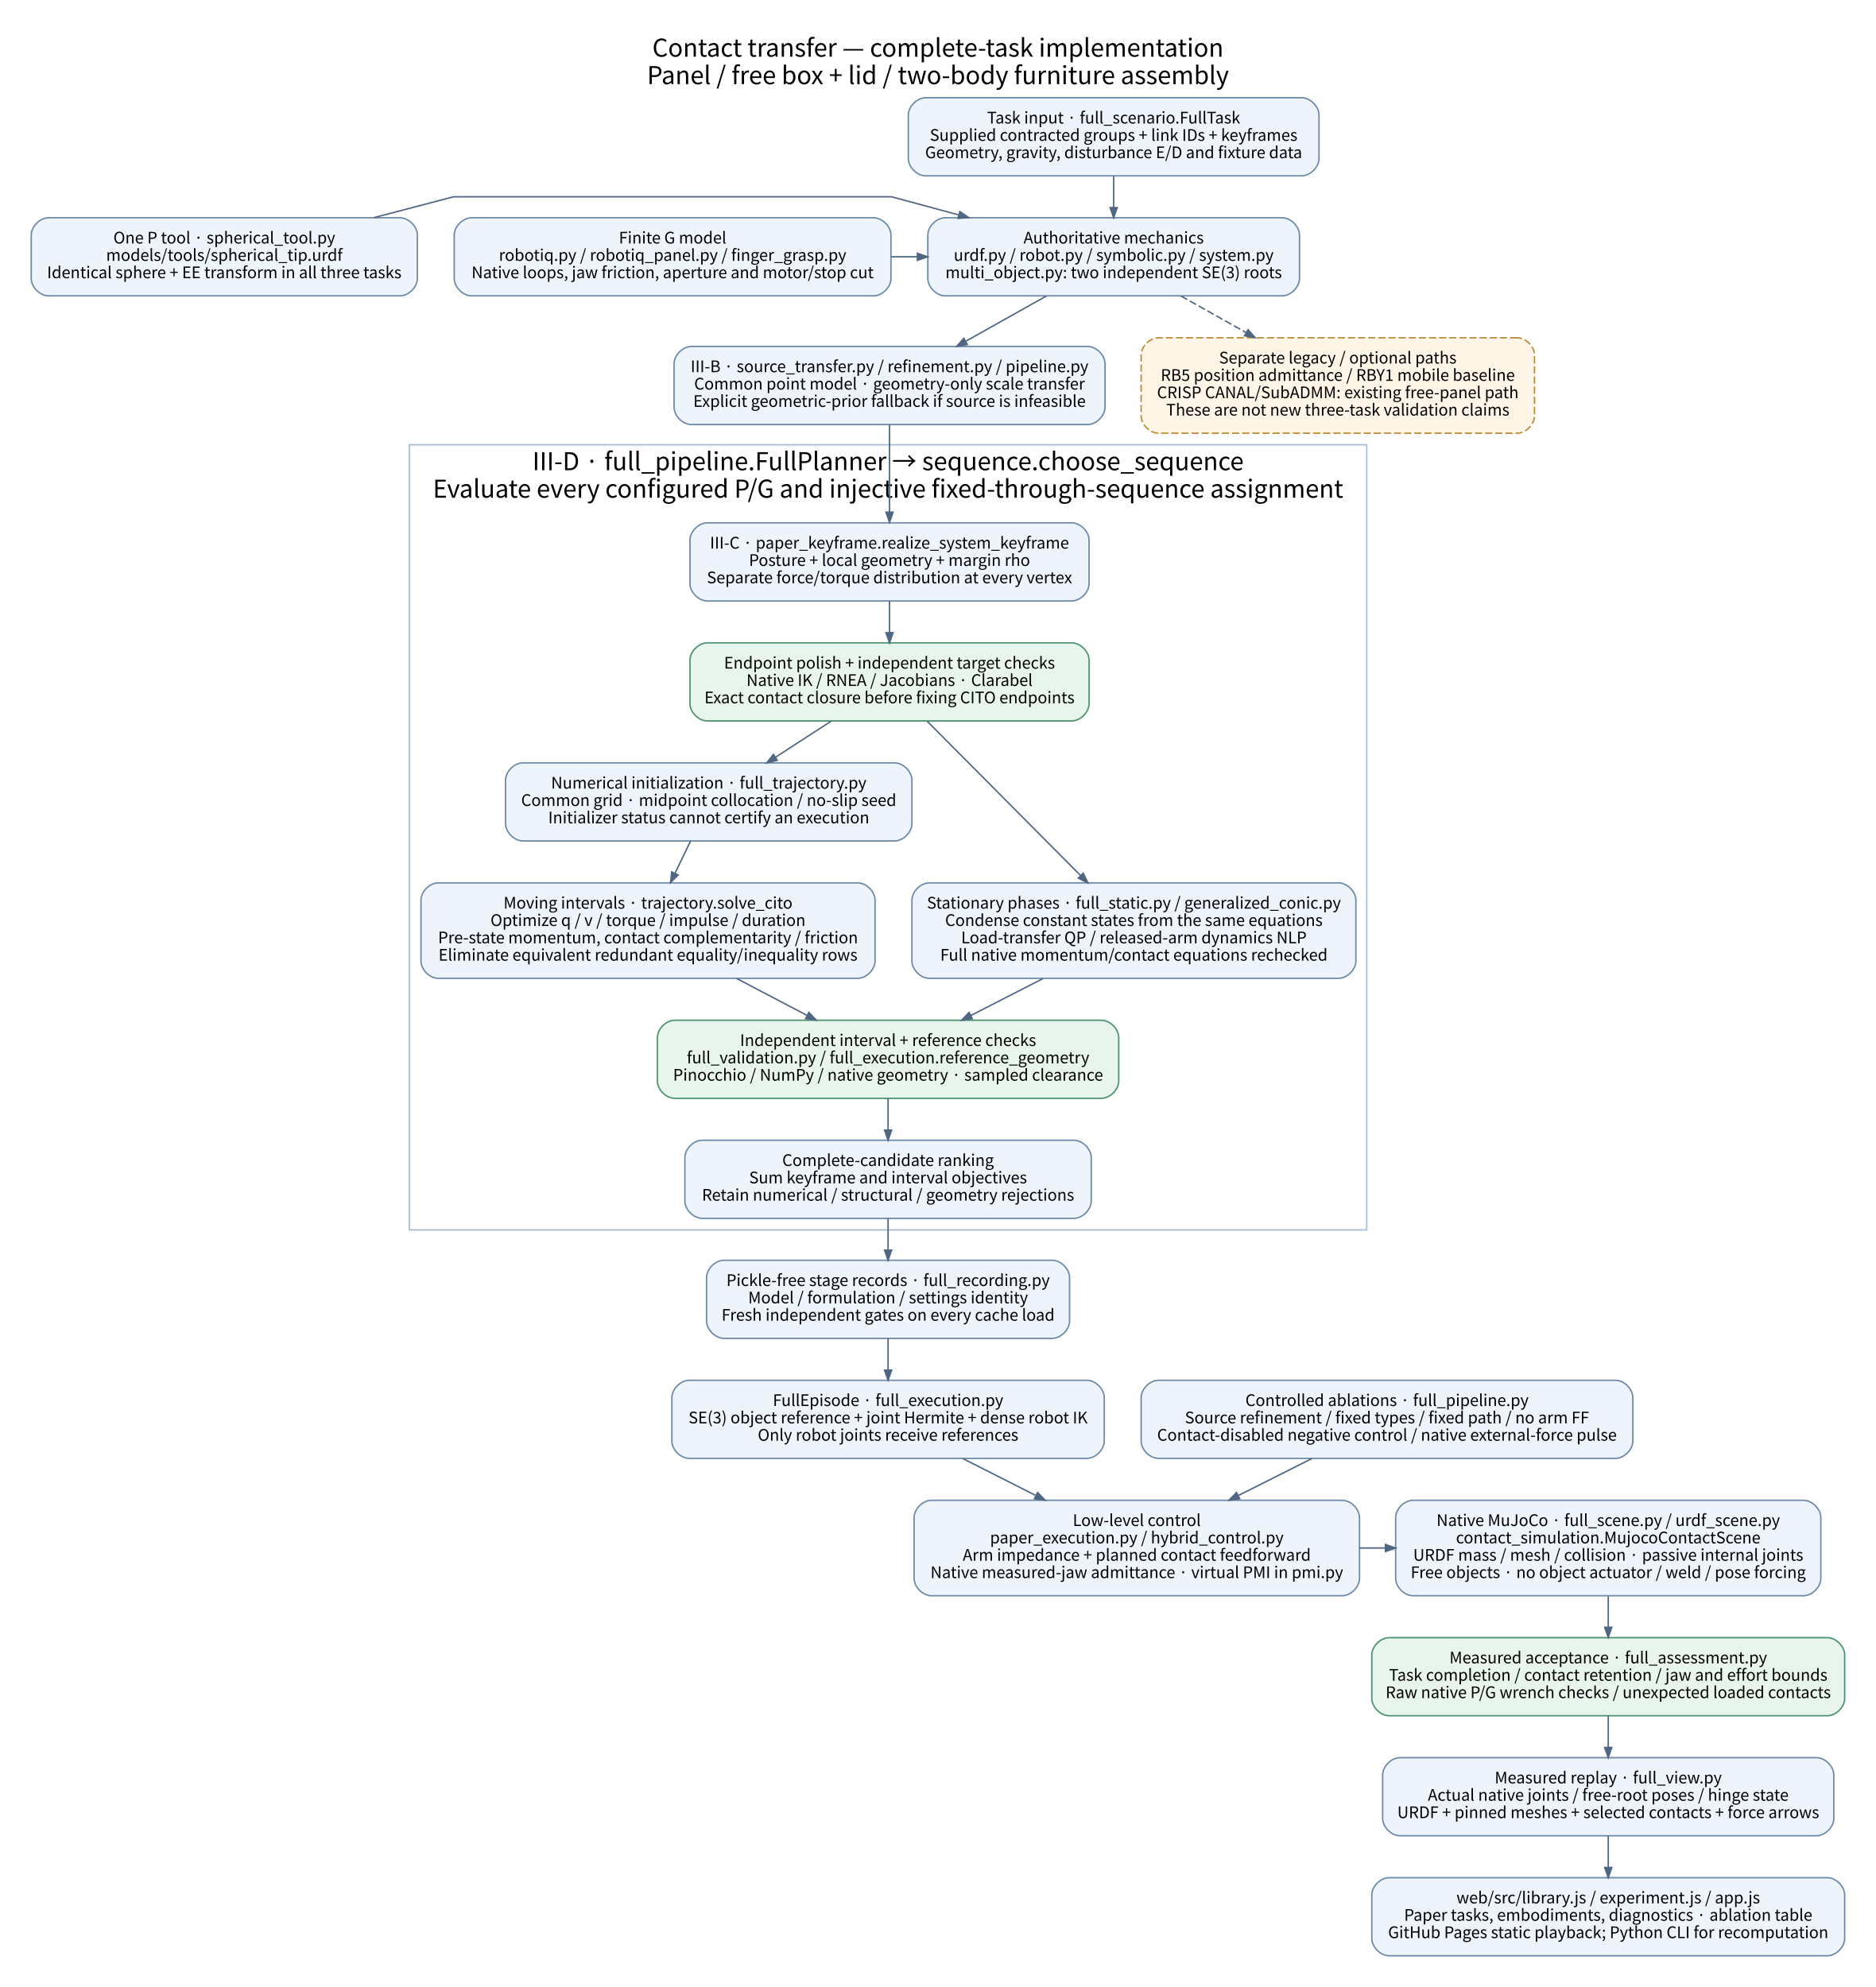
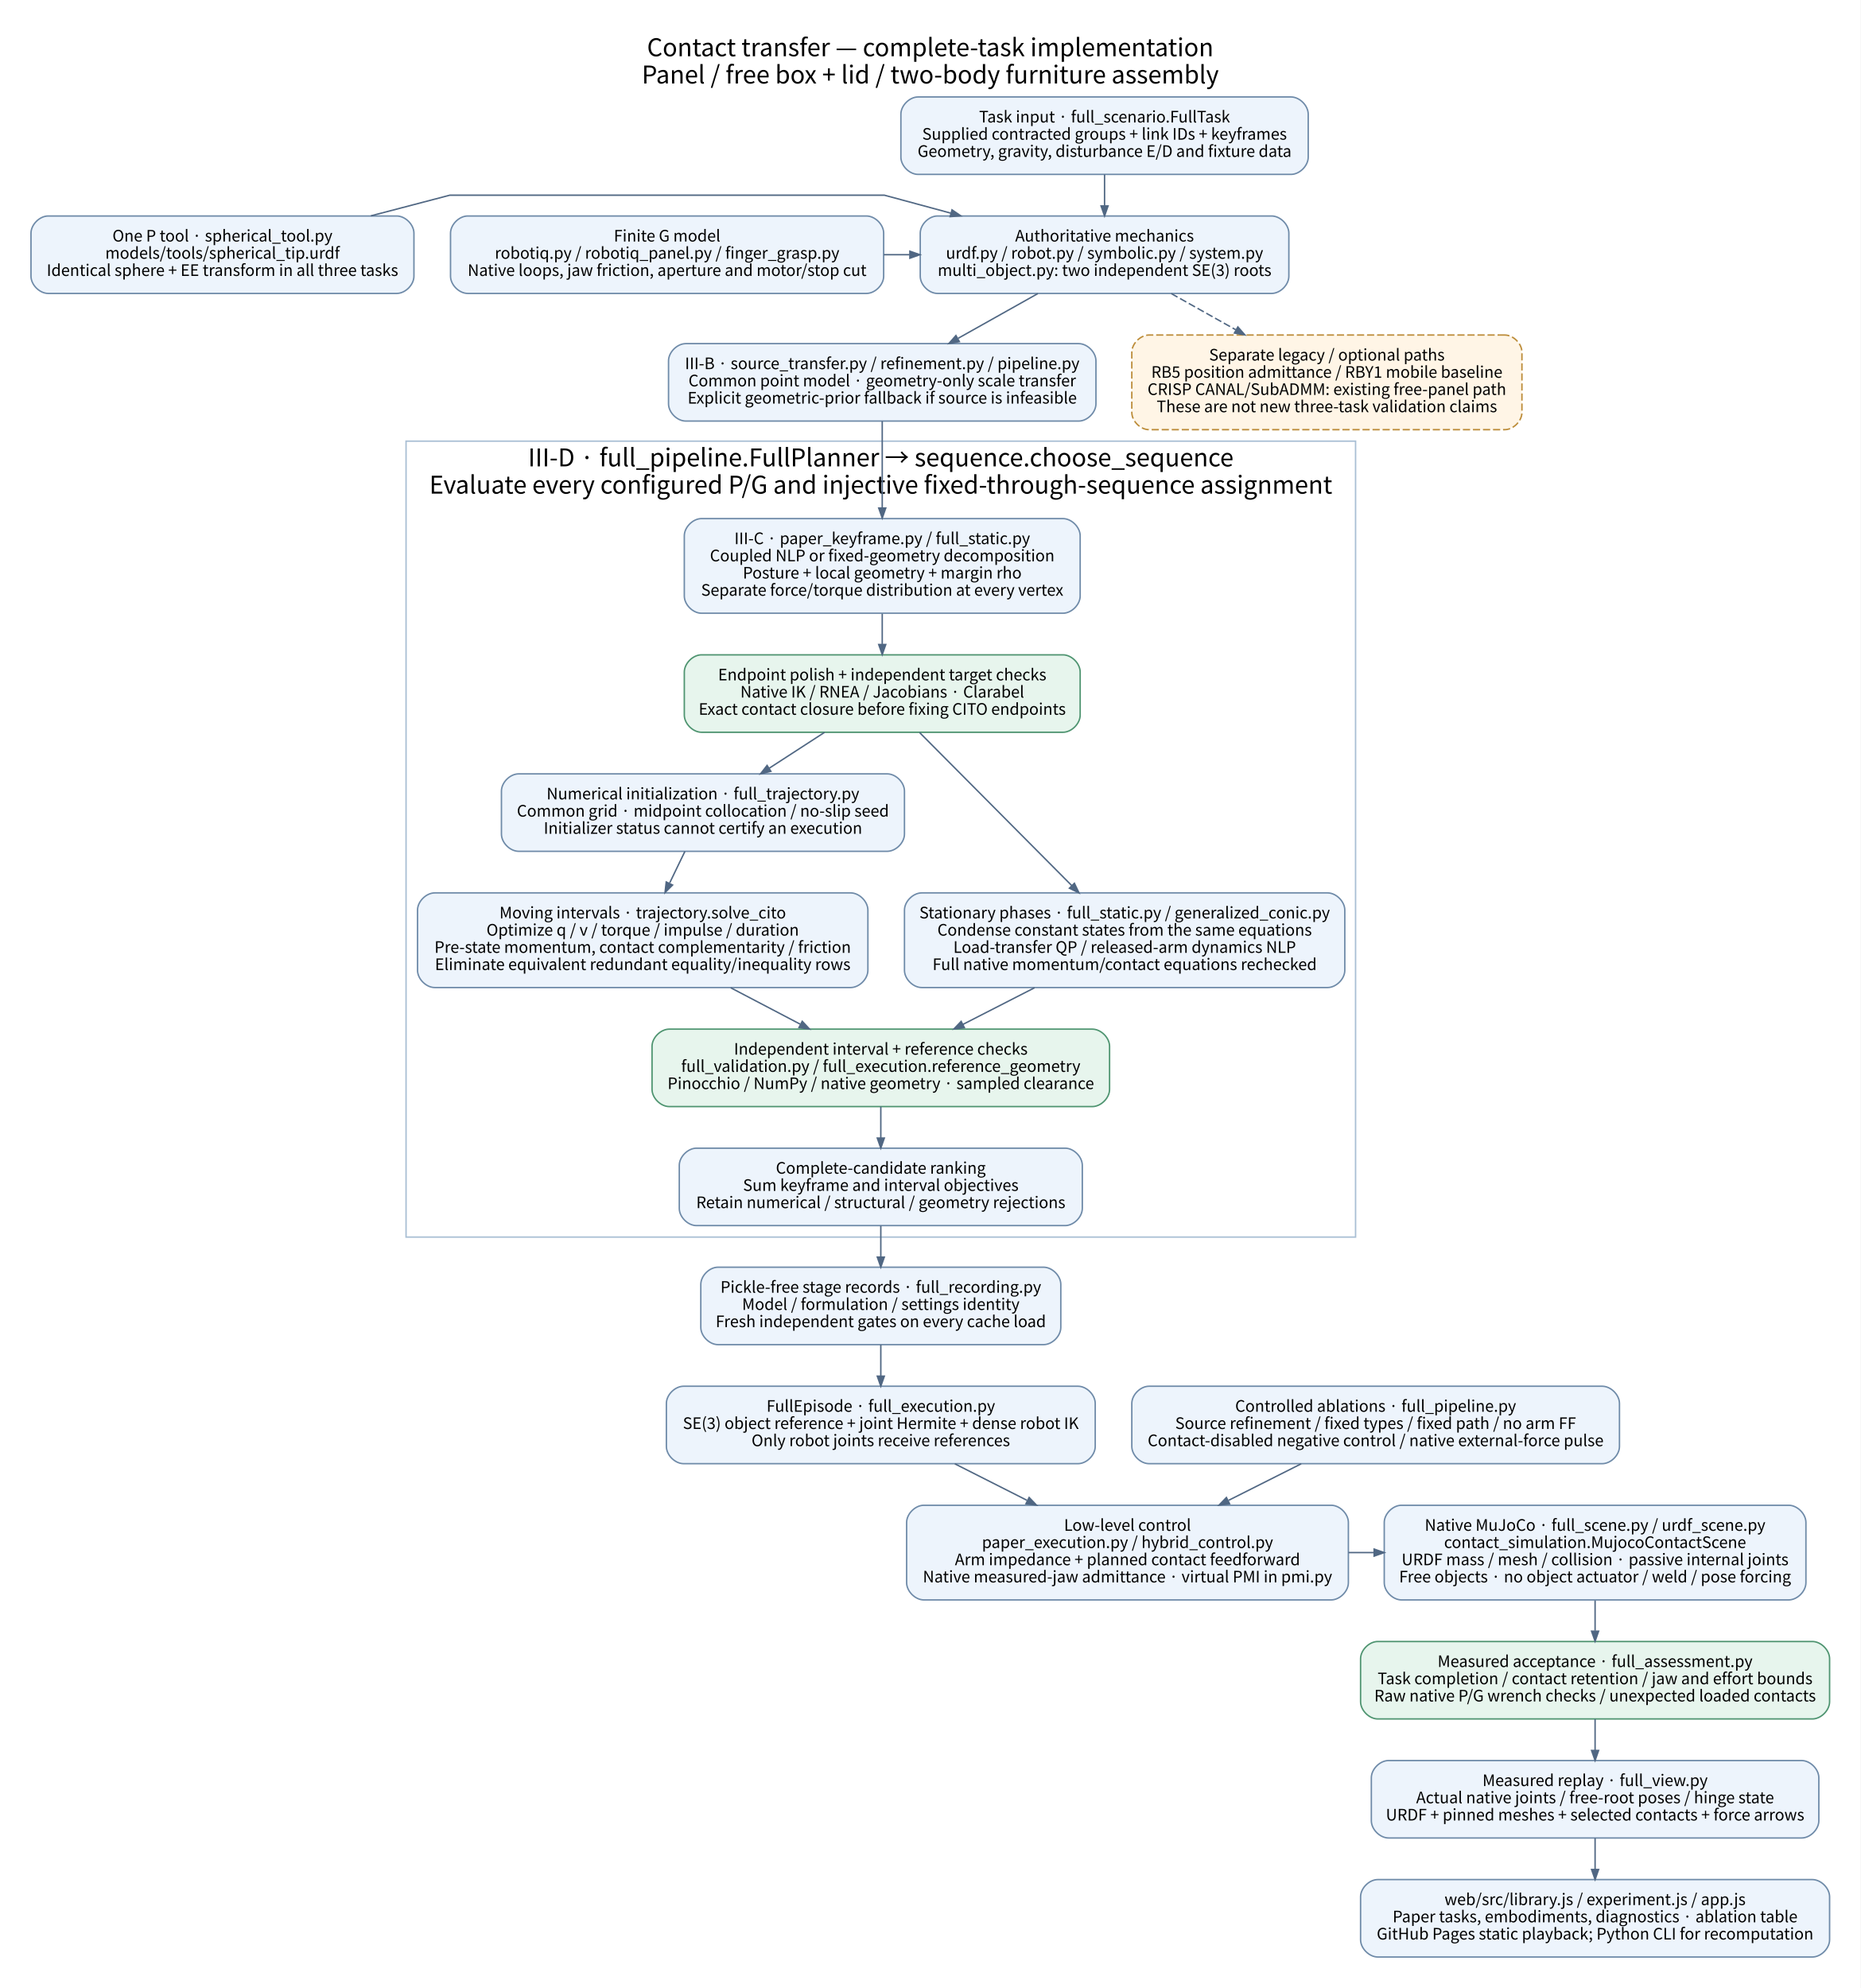
- <svg xmlns="http://www.w3.org/2000/svg" width="1297pt" height="1374pt" viewBox="0.00 0.00 1297.20 1374.20">
-   <g id="graph0" class="graph" transform="scale(1 1) rotate(0) translate(21.6 1352.6)">
-     <polygon fill="white" stroke="transparent" points="-21.6,21.6 -21.6,-1352.6 1275.6,-1352.6 1275.6,21.6 -21.6,21.6" />
-     <text text-anchor="middle" x="627" y="-1313.4" font-family="Noto Sans CJK KR" font-size="17.00">Contact transfer — complete-task implementation</text>
-     <text text-anchor="middle" x="627" y="-1294.4" font-family="Noto Sans CJK KR" font-size="17.00">Panel / free box + lid / two-body furniture assembly</text>
+ <svg xmlns="http://www.w3.org/2000/svg" width="1297pt" height="1386pt" viewBox="0.00 0.00 1297.20 1386.20">
+   <g id="graph0" class="graph" transform="scale(1 1) rotate(0) translate(21.6 1364.6)">
+     <polygon fill="white" stroke="transparent" points="-21.6,21.6 -21.6,-1364.6 1275.6,-1364.6 1275.6,21.6 -21.6,21.6" />
+     <text text-anchor="middle" x="627" y="-1325.4" font-family="Noto Sans CJK KR" font-size="17.00">Contact transfer — complete-task implementation</text>
+     <text text-anchor="middle" x="627" y="-1306.4" font-family="Noto Sans CJK KR" font-size="17.00">Panel / free box + lid / two-body furniture assembly</text>
    <g id="clust1" class="cluster">
-       <polygon fill="white" stroke="#a9bfd4" points="261.5,-502 261.5,-1045 923.5,-1045 923.5,-502 261.5,-502" />
-       <text text-anchor="middle" x="592.5" y="-1027.4" font-family="Noto Sans CJK KR" font-size="17.00">III-D · full_pipeline.FullPlanner → sequence.choose_sequence</text>
-       <text text-anchor="middle" x="592.5" y="-1008.4" font-family="Noto Sans CJK KR" font-size="17.00">Evaluate every configured P/G and injective fixed-through-sequence assignment</text>
+       <polygon fill="white" stroke="#a9bfd4" points="261.5,-502 261.5,-1057 923.5,-1057 923.5,-502 261.5,-502" />
+       <text text-anchor="middle" x="592.5" y="-1039.4" font-family="Noto Sans CJK KR" font-size="17.00">III-D · full_pipeline.FullPlanner → sequence.choose_sequence</text>
+       <text text-anchor="middle" x="592.5" y="-1020.4" font-family="Noto Sans CJK KR" font-size="17.00">Evaluate every configured P/G and injective fixed-through-sequence assignment</text>
    </g>
    <g id="node1" class="node">
-       <path fill="#edf4fc" stroke="#6e8aa8" d="M878.5,-1285C878.5,-1285 618.5,-1285 618.5,-1285 612.5,-1285 606.5,-1279 606.5,-1273 606.5,-1273 606.5,-1243 606.5,-1243 606.5,-1237 612.5,-1231 618.5,-1231 618.5,-1231 878.5,-1231 878.5,-1231 884.5,-1231 890.5,-1237 890.5,-1243 890.5,-1243 890.5,-1273 890.5,-1273 890.5,-1279 884.5,-1285 878.5,-1285" />
-       <text text-anchor="middle" x="748.5" y="-1267.2" font-family="Noto Sans CJK KR" font-size="11.00">Task input · full_scenario.FullTask</text>
-       <text text-anchor="middle" x="748.5" y="-1255.2" font-family="Noto Sans CJK KR" font-size="11.00">Supplied contracted groups + link IDs + keyframes</text>
-       <text text-anchor="middle" x="748.5" y="-1243.2" font-family="Noto Sans CJK KR" font-size="11.00">Geometry, gravity, disturbance E/D and fixture data</text>
+       <path fill="#edf4fc" stroke="#6e8aa8" d="M878.5,-1297C878.5,-1297 618.5,-1297 618.5,-1297 612.5,-1297 606.5,-1291 606.5,-1285 606.5,-1285 606.5,-1255 606.5,-1255 606.5,-1249 612.5,-1243 618.5,-1243 618.5,-1243 878.5,-1243 878.5,-1243 884.5,-1243 890.5,-1249 890.5,-1255 890.5,-1255 890.5,-1285 890.5,-1285 890.5,-1291 884.5,-1297 878.5,-1297" />
+       <text text-anchor="middle" x="748.5" y="-1279.2" font-family="Noto Sans CJK KR" font-size="11.00">Task input · full_scenario.FullTask</text>
+       <text text-anchor="middle" x="748.5" y="-1267.2" font-family="Noto Sans CJK KR" font-size="11.00">Supplied contracted groups + link IDs + keyframes</text>
+       <text text-anchor="middle" x="748.5" y="-1255.2" font-family="Noto Sans CJK KR" font-size="11.00">Geometry, gravity, disturbance E/D and fixture data</text>
    </g>
    <g id="node3" class="node">
-       <path fill="#edf4fc" stroke="#6e8aa8" d="M865,-1202C865,-1202 632,-1202 632,-1202 626,-1202 620,-1196 620,-1190 620,-1190 620,-1160 620,-1160 620,-1154 626,-1148 632,-1148 632,-1148 865,-1148 865,-1148 871,-1148 877,-1154 877,-1160 877,-1160 877,-1190 877,-1190 877,-1196 871,-1202 865,-1202" />
-       <text text-anchor="middle" x="748.5" y="-1184.2" font-family="Noto Sans CJK KR" font-size="11.00">Authoritative mechanics</text>
-       <text text-anchor="middle" x="748.5" y="-1172.2" font-family="Noto Sans CJK KR" font-size="11.00">urdf.py / robot.py / symbolic.py / system.py</text>
-       <text text-anchor="middle" x="748.5" y="-1160.2" font-family="Noto Sans CJK KR" font-size="11.00">multi_object.py: two independent SE(3) roots</text>
+       <path fill="#edf4fc" stroke="#6e8aa8" d="M865,-1214C865,-1214 632,-1214 632,-1214 626,-1214 620,-1208 620,-1202 620,-1202 620,-1172 620,-1172 620,-1166 626,-1160 632,-1160 632,-1160 865,-1160 865,-1160 871,-1160 877,-1166 877,-1172 877,-1172 877,-1202 877,-1202 877,-1208 871,-1214 865,-1214" />
+       <text text-anchor="middle" x="748.5" y="-1196.2" font-family="Noto Sans CJK KR" font-size="11.00">Authoritative mechanics</text>
+       <text text-anchor="middle" x="748.5" y="-1184.2" font-family="Noto Sans CJK KR" font-size="11.00">urdf.py / robot.py / symbolic.py / system.py</text>
+       <text text-anchor="middle" x="748.5" y="-1172.2" font-family="Noto Sans CJK KR" font-size="11.00">multi_object.py: two independent SE(3) roots</text>
    </g>
    <g id="edge8" class="edge">
-       <path fill="none" stroke="#506783" d="M748.5,-1230.93C748.5,-1223.99 748.5,-1216.4 748.5,-1209.14" />
-       <polygon fill="#506783" stroke="#506783" points="750.95,-1209.03 748.5,-1202.03 746.05,-1209.03 750.95,-1209.03" />
+       <path fill="none" stroke="#506783" d="M748.5,-1242.93C748.5,-1235.99 748.5,-1228.4 748.5,-1221.14" />
+       <polygon fill="#506783" stroke="#506783" points="750.95,-1221.03 748.5,-1214.03 746.05,-1221.03 750.95,-1221.03" />
    </g>
    <g id="node2" class="node">
-       <path fill="#edf4fc" stroke="#6e8aa8" d="M255,-1202C255,-1202 12,-1202 12,-1202 6,-1202 0,-1196 0,-1190 0,-1190 0,-1160 0,-1160 0,-1154 6,-1148 12,-1148 12,-1148 255,-1148 255,-1148 261,-1148 267,-1154 267,-1160 267,-1160 267,-1190 267,-1190 267,-1196 261,-1202 255,-1202" />
-       <text text-anchor="middle" x="133.5" y="-1184.2" font-family="Noto Sans CJK KR" font-size="11.00">One P tool · spherical_tool.py</text>
-       <text text-anchor="middle" x="133.5" y="-1172.2" font-family="Noto Sans CJK KR" font-size="11.00">models/tools/spherical_tip.urdf</text>
-       <text text-anchor="middle" x="133.5" y="-1160.2" font-family="Noto Sans CJK KR" font-size="11.00">Identical sphere + EE transform in all three tasks</text>
+       <path fill="#edf4fc" stroke="#6e8aa8" d="M255,-1214C255,-1214 12,-1214 12,-1214 6,-1214 0,-1208 0,-1202 0,-1202 0,-1172 0,-1172 0,-1166 6,-1160 12,-1160 12,-1160 255,-1160 255,-1160 261,-1160 267,-1166 267,-1172 267,-1172 267,-1202 267,-1202 267,-1208 261,-1214 255,-1214" />
+       <text text-anchor="middle" x="133.5" y="-1196.2" font-family="Noto Sans CJK KR" font-size="11.00">One P tool · spherical_tool.py</text>
+       <text text-anchor="middle" x="133.5" y="-1184.2" font-family="Noto Sans CJK KR" font-size="11.00">models/tools/spherical_tip.urdf</text>
+       <text text-anchor="middle" x="133.5" y="-1172.2" font-family="Noto Sans CJK KR" font-size="11.00">Identical sphere + EE transform in all three tasks</text>
    </g>
    <g id="edge9" class="edge">
-       <path fill="none" stroke="#506783" d="M237.01,-1202.1C267.08,-1209.98 292,-1216.5 292,-1216.5 292,-1216.5 595,-1216.5 595,-1216.5 595,-1216.5 615.33,-1211 641.2,-1204.01" />
-       <polygon fill="#506783" stroke="#506783" points="642.14,-1206.29 648.26,-1202.1 640.86,-1201.56 642.14,-1206.29" />
+       <path fill="none" stroke="#506783" d="M237.01,-1214.1C267.08,-1221.98 292,-1228.5 292,-1228.5 292,-1228.5 595,-1228.5 595,-1228.5 595,-1228.5 615.33,-1223 641.2,-1216.01" />
+       <polygon fill="#506783" stroke="#506783" points="642.14,-1218.29 648.26,-1214.1 640.86,-1213.56 642.14,-1218.29" />
    </g>
    <g id="node5" class="node">
-       <path fill="#edf4fc" stroke="#6e8aa8" d="M730.5,-1113C730.5,-1113 456.5,-1113 456.5,-1113 450.5,-1113 444.5,-1107 444.5,-1101 444.5,-1101 444.5,-1071 444.5,-1071 444.5,-1065 450.5,-1059 456.5,-1059 456.5,-1059 730.5,-1059 730.5,-1059 736.5,-1059 742.5,-1065 742.5,-1071 742.5,-1071 742.5,-1101 742.5,-1101 742.5,-1107 736.5,-1113 730.5,-1113" />
-       <text text-anchor="middle" x="593.5" y="-1095.2" font-family="Noto Sans CJK KR" font-size="11.00">III-B · source_transfer.py / refinement.py / pipeline.py</text>
-       <text text-anchor="middle" x="593.5" y="-1083.2" font-family="Noto Sans CJK KR" font-size="11.00">Common point model · geometry-only scale transfer</text>
-       <text text-anchor="middle" x="593.5" y="-1071.2" font-family="Noto Sans CJK KR" font-size="11.00">Explicit geometric-prior fallback if source is infeasible</text>
+       <path fill="#edf4fc" stroke="#6e8aa8" d="M730.5,-1125C730.5,-1125 456.5,-1125 456.5,-1125 450.5,-1125 444.5,-1119 444.5,-1113 444.5,-1113 444.5,-1083 444.5,-1083 444.5,-1077 450.5,-1071 456.5,-1071 456.5,-1071 730.5,-1071 730.5,-1071 736.5,-1071 742.5,-1077 742.5,-1083 742.5,-1083 742.5,-1113 742.5,-1113 742.5,-1119 736.5,-1125 730.5,-1125" />
+       <text text-anchor="middle" x="593.5" y="-1107.2" font-family="Noto Sans CJK KR" font-size="11.00">III-B · source_transfer.py / refinement.py / pipeline.py</text>
+       <text text-anchor="middle" x="593.5" y="-1095.2" font-family="Noto Sans CJK KR" font-size="11.00">Common point model · geometry-only scale transfer</text>
+       <text text-anchor="middle" x="593.5" y="-1083.2" font-family="Noto Sans CJK KR" font-size="11.00">Explicit geometric-prior fallback if source is infeasible</text>
    </g>
    <g id="edge11" class="edge">
-       <path fill="none" stroke="#506783" d="M701.99,-1147.9C684.52,-1138.09 664.53,-1126.87 646.51,-1116.76" />
-       <polygon fill="#506783" stroke="#506783" points="647.28,-1114.37 639.97,-1113.08 644.88,-1118.65 647.28,-1114.37" />
+       <path fill="none" stroke="#506783" d="M701.99,-1159.9C684.52,-1150.09 664.53,-1138.87 646.51,-1128.76" />
+       <polygon fill="#506783" stroke="#506783" points="647.28,-1126.37 639.97,-1125.08 644.88,-1130.65 647.28,-1126.37" />
    </g>
    <g id="node21" class="node">
-       <path fill="#fff5e6" stroke="#bc8c39" stroke-dasharray="5,2" d="M1027.5,-1119C1027.5,-1119 779.5,-1119 779.5,-1119 773.5,-1119 767.5,-1113 767.5,-1107 767.5,-1107 767.5,-1065 767.5,-1065 767.5,-1059 773.5,-1053 779.5,-1053 779.5,-1053 1027.5,-1053 1027.5,-1053 1033.5,-1053 1039.5,-1059 1039.5,-1065 1039.5,-1065 1039.5,-1107 1039.5,-1107 1039.5,-1113 1033.5,-1119 1027.5,-1119" />
-       <text text-anchor="middle" x="903.5" y="-1101.2" font-family="Noto Sans CJK KR" font-size="11.00">Separate legacy / optional paths</text>
-       <text text-anchor="middle" x="903.5" y="-1089.2" font-family="Noto Sans CJK KR" font-size="11.00">RB5 position admittance / RBY1 mobile baseline</text>
-       <text text-anchor="middle" x="903.5" y="-1077.2" font-family="Noto Sans CJK KR" font-size="11.00">CRISP CANAL/SubADMM: existing free-panel path</text>
-       <text text-anchor="middle" x="903.5" y="-1065.2" font-family="Noto Sans CJK KR" font-size="11.00">These are not new three-task validation claims</text>
+       <path fill="#fff5e6" stroke="#bc8c39" stroke-dasharray="5,2" d="M1027.5,-1131C1027.5,-1131 779.5,-1131 779.5,-1131 773.5,-1131 767.5,-1125 767.5,-1119 767.5,-1119 767.5,-1077 767.5,-1077 767.5,-1071 773.5,-1065 779.5,-1065 779.5,-1065 1027.5,-1065 1027.5,-1065 1033.5,-1065 1039.5,-1071 1039.5,-1077 1039.5,-1077 1039.5,-1119 1039.5,-1119 1039.5,-1125 1033.5,-1131 1027.5,-1131" />
+       <text text-anchor="middle" x="903.5" y="-1113.2" font-family="Noto Sans CJK KR" font-size="11.00">Separate legacy / optional paths</text>
+       <text text-anchor="middle" x="903.5" y="-1101.2" font-family="Noto Sans CJK KR" font-size="11.00">RB5 position admittance / RBY1 mobile baseline</text>
+       <text text-anchor="middle" x="903.5" y="-1089.2" font-family="Noto Sans CJK KR" font-size="11.00">CRISP CANAL/SubADMM: existing free-panel path</text>
+       <text text-anchor="middle" x="903.5" y="-1077.2" font-family="Noto Sans CJK KR" font-size="11.00">These are not new three-task validation claims</text>
    </g>
    <g id="edge21" class="edge">
-       <path fill="none" stroke="#506783" stroke-dasharray="5,2" d="M795.01,-1147.9C809.13,-1139.97 824.89,-1131.12 839.94,-1122.68" />
-       <polygon fill="#506783" stroke="#506783" points="841.43,-1124.65 846.33,-1119.09 839.03,-1120.38 841.43,-1124.65" />
+       <path fill="none" stroke="#506783" stroke-dasharray="5,2" d="M795.01,-1159.9C809.13,-1151.97 824.89,-1143.12 839.94,-1134.68" />
+       <polygon fill="#506783" stroke="#506783" points="841.43,-1136.65 846.33,-1131.09 839.03,-1132.38 841.43,-1136.65" />
    </g>
    <g id="node4" class="node">
-       <path fill="#edf4fc" stroke="#6e8aa8" d="M582.5,-1202C582.5,-1202 304.5,-1202 304.5,-1202 298.5,-1202 292.5,-1196 292.5,-1190 292.5,-1190 292.5,-1160 292.5,-1160 292.5,-1154 298.5,-1148 304.5,-1148 304.5,-1148 582.5,-1148 582.5,-1148 588.5,-1148 594.5,-1154 594.5,-1160 594.5,-1160 594.5,-1190 594.5,-1190 594.5,-1196 588.5,-1202 582.5,-1202" />
-       <text text-anchor="middle" x="443.5" y="-1184.2" font-family="Noto Sans CJK KR" font-size="11.00">Finite G model</text>
-       <text text-anchor="middle" x="443.5" y="-1172.2" font-family="Noto Sans CJK KR" font-size="11.00">robotiq.py / robotiq_panel.py / finger_grasp.py</text>
-       <text text-anchor="middle" x="443.5" y="-1160.2" font-family="Noto Sans CJK KR" font-size="11.00">Native loops, jaw friction, aperture and motor/stop cut</text>
+       <path fill="#edf4fc" stroke="#6e8aa8" d="M582.5,-1214C582.5,-1214 304.5,-1214 304.5,-1214 298.5,-1214 292.5,-1208 292.5,-1202 292.5,-1202 292.5,-1172 292.5,-1172 292.5,-1166 298.5,-1160 304.5,-1160 304.5,-1160 582.5,-1160 582.5,-1160 588.5,-1160 594.5,-1166 594.5,-1172 594.5,-1172 594.5,-1202 594.5,-1202 594.5,-1208 588.5,-1214 582.5,-1214" />
+       <text text-anchor="middle" x="443.5" y="-1196.2" font-family="Noto Sans CJK KR" font-size="11.00">Finite G model</text>
+       <text text-anchor="middle" x="443.5" y="-1184.2" font-family="Noto Sans CJK KR" font-size="11.00">robotiq.py / robotiq_panel.py / finger_grasp.py</text>
+       <text text-anchor="middle" x="443.5" y="-1172.2" font-family="Noto Sans CJK KR" font-size="11.00">Native loops, jaw friction, aperture and motor/stop cut</text>
    </g>
    <g id="edge10" class="edge">
-       <path fill="none" stroke="#506783" d="M594.51,-1175C600.63,-1175 606.78,-1175 612.6,-1175" />
-       <polygon fill="#506783" stroke="#506783" points="612.77,-1177.45 619.77,-1175 612.77,-1172.55 612.77,-1177.45" />
+       <path fill="none" stroke="#506783" d="M594.51,-1187C600.63,-1187 606.78,-1187 612.6,-1187" />
+       <polygon fill="#506783" stroke="#506783" points="612.77,-1189.45 619.77,-1187 612.77,-1184.55 612.77,-1189.45" />
    </g>
    <g id="node6" class="node">
-       <path fill="#edf4fc" stroke="#6e8aa8" d="M719.5,-991C719.5,-991 467.5,-991 467.5,-991 461.5,-991 455.5,-985 455.5,-979 455.5,-979 455.5,-949 455.5,-949 455.5,-943 461.5,-937 467.5,-937 467.5,-937 719.5,-937 719.5,-937 725.5,-937 731.5,-943 731.5,-949 731.5,-949 731.5,-979 731.5,-979 731.5,-985 725.5,-991 719.5,-991" />
-       <text text-anchor="middle" x="593.5" y="-973.2" font-family="Noto Sans CJK KR" font-size="11.00">III-C · paper_keyframe.realize_system_keyframe</text>
+       <path fill="#edf4fc" stroke="#6e8aa8" d="M719.5,-1003C719.5,-1003 467.5,-1003 467.5,-1003 461.5,-1003 455.5,-997 455.5,-991 455.5,-991 455.5,-949 455.5,-949 455.5,-943 461.5,-937 467.5,-937 467.5,-937 719.5,-937 719.5,-937 725.5,-937 731.5,-943 731.5,-949 731.5,-949 731.5,-991 731.5,-991 731.5,-997 725.5,-1003 719.5,-1003" />
+       <text text-anchor="middle" x="593.5" y="-985.2" font-family="Noto Sans CJK KR" font-size="11.00">III-C · paper_keyframe.py / full_static.py</text>
+       <text text-anchor="middle" x="593.5" y="-973.2" font-family="Noto Sans CJK KR" font-size="11.00">Coupled NLP or fixed-geometry decomposition</text>
      <text text-anchor="middle" x="593.5" y="-961.2" font-family="Noto Sans CJK KR" font-size="11.00">Posture + local geometry + margin rho</text>
      <text text-anchor="middle" x="593.5" y="-949.2" font-family="Noto Sans CJK KR" font-size="11.00">Separate force/torque distribution at every vertex</text>
    </g>
    <g id="edge12" class="edge">
-       <path fill="none" stroke="#506783" d="M593.5,-1058.96C593.5,-1041.24 593.5,-1017.61 593.5,-998.49" />
-       <polygon fill="#506783" stroke="#506783" points="595.95,-998.4 593.5,-991.4 591.05,-998.4 595.95,-998.4" />
+       <path fill="none" stroke="#506783" d="M593.5,-1070.89C593.5,-1053.43 593.5,-1030.13 593.5,-1010.43" />
+       <polygon fill="#506783" stroke="#506783" points="595.95,-1010.35 593.5,-1003.35 591.05,-1010.35 595.95,-1010.35" />
    </g>
    <g id="node7" class="node">
      <path fill="#e7f5ed" stroke="#4e9470" d="M719.5,-908C719.5,-908 467.5,-908 467.5,-908 461.5,-908 455.5,-902 455.5,-896 455.5,-896 455.5,-866 455.5,-866 455.5,-860 461.5,-854 467.5,-854 467.5,-854 719.5,-854 719.5,-854 725.5,-854 731.5,-860 731.5,-866 731.5,-866 731.5,-896 731.5,-896 731.5,-902 725.5,-908 719.5,-908" />
      <text text-anchor="middle" x="593.5" y="-890.2" font-family="Noto Sans CJK KR" font-size="11.00">Endpoint polish + independent target checks</text>
      <text text-anchor="middle" x="593.5" y="-878.2" font-family="Noto Sans CJK KR" font-size="11.00">Native IK / RNEA / Jacobians · Clarabel</text>
      <text text-anchor="middle" x="593.5" y="-866.2" font-family="Noto Sans CJK KR" font-size="11.00">Exact contact closure before fixing CITO endpoints</text>
    </g>
    <g id="edge1" class="edge">
-       <path fill="none" stroke="#506783" d="M593.5,-936.93C593.5,-929.99 593.5,-922.4 593.5,-915.14" />
-       <polygon fill="#506783" stroke="#506783" points="595.95,-915.03 593.5,-908.03 591.05,-915.03 595.95,-915.03" />
+       <path fill="none" stroke="#506783" d="M593.5,-936.6C593.5,-929.72 593.5,-922.44 593.5,-915.52" />
+       <polygon fill="#506783" stroke="#506783" points="595.95,-915.18 593.5,-908.18 591.05,-915.18 595.95,-915.18" />
    </g>
    <g id="node8" class="node">
      <path fill="#edf4fc" stroke="#6e8aa8" d="M597,-825C597,-825 340,-825 340,-825 334,-825 328,-819 328,-813 328,-813 328,-783 328,-783 328,-777 334,-771 340,-771 340,-771 597,-771 597,-771 603,-771 609,-777 609,-783 609,-783 609,-813 609,-813 609,-819 603,-825 597,-825" />
      <text text-anchor="middle" x="468.5" y="-807.2" font-family="Noto Sans CJK KR" font-size="11.00">Numerical initialization · full_trajectory.py</text>
      <text text-anchor="middle" x="468.5" y="-795.2" font-family="Noto Sans CJK KR" font-size="11.00">Common grid · midpoint collocation / no-slip seed</text>
      <text text-anchor="middle" x="468.5" y="-783.2" font-family="Noto Sans CJK KR" font-size="11.00">Initializer status cannot certify an execution</text>
    </g>
    <g id="edge2" class="edge">
      <path fill="none" stroke="#506783" d="M553.26,-853.93C540.99,-845.98 527.41,-837.17 514.78,-828.99" />
      <polygon fill="#506783" stroke="#506783" points="515.87,-826.78 508.66,-825.03 513.21,-830.89 515.87,-826.78" />
    </g>
    <g id="node10" class="node">
      <path fill="#edf4fc" stroke="#6e8aa8" d="M904,-742C904,-742 621,-742 621,-742 615,-742 609,-736 609,-730 609,-730 609,-688 609,-688 609,-682 615,-676 621,-676 621,-676 904,-676 904,-676 910,-676 916,-682 916,-688 916,-688 916,-730 916,-730 916,-736 910,-742 904,-742" />
      <text text-anchor="middle" x="762.5" y="-724.2" font-family="Noto Sans CJK KR" font-size="11.00">Stationary phases · full_static.py / generalized_conic.py</text>
      <text text-anchor="middle" x="762.5" y="-712.2" font-family="Noto Sans CJK KR" font-size="11.00">Condense constant states from the same equations</text>
      <text text-anchor="middle" x="762.5" y="-700.2" font-family="Noto Sans CJK KR" font-size="11.00">Load-transfer QP / released-arm dynamics NLP</text>
      <text text-anchor="middle" x="762.5" y="-688.2" font-family="Noto Sans CJK KR" font-size="11.00">Full native momentum/contact equations rechecked</text>
    </g>
    <g id="edge6" class="edge">
      <path fill="none" stroke="#506783" d="M619.54,-853.81C647.92,-825.25 693.58,-779.33 725.64,-747.08" />
      <polygon fill="#506783" stroke="#506783" points="727.47,-748.71 730.67,-742.02 723.99,-745.26 727.47,-748.71" />
    </g>
    <g id="node9" class="node">
      <path fill="#edf4fc" stroke="#6e8aa8" d="M571.5,-742C571.5,-742 281.5,-742 281.5,-742 275.5,-742 269.5,-736 269.5,-730 269.5,-730 269.5,-688 269.5,-688 269.5,-682 275.5,-676 281.5,-676 281.5,-676 571.5,-676 571.5,-676 577.5,-676 583.5,-682 583.5,-688 583.5,-688 583.5,-730 583.5,-730 583.5,-736 577.5,-742 571.5,-742" />
      <text text-anchor="middle" x="426.5" y="-724.2" font-family="Noto Sans CJK KR" font-size="11.00">Moving intervals · trajectory.solve_cito</text>
      <text text-anchor="middle" x="426.5" y="-712.2" font-family="Noto Sans CJK KR" font-size="11.00">Optimize q / v / torque / impulse / duration</text>
      <text text-anchor="middle" x="426.5" y="-700.2" font-family="Noto Sans CJK KR" font-size="11.00">Pre-state momentum, contact complementarity / friction</text>
      <text text-anchor="middle" x="426.5" y="-688.2" font-family="Noto Sans CJK KR" font-size="11.00">Eliminate equivalent redundant equality/inequality rows</text>
    </g>
    <g id="edge3" class="edge">
      <path fill="none" stroke="#506783" d="M455.9,-770.9C452.57,-764 448.9,-756.4 445.32,-748.98" />
      <polygon fill="#506783" stroke="#506783" points="447.32,-747.48 442.07,-742.24 442.9,-749.61 447.32,-747.48" />
    </g>
    <g id="node11" class="node">
      <path fill="#e7f5ed" stroke="#4e9470" d="M740,-647C740,-647 445,-647 445,-647 439,-647 433,-641 433,-635 433,-635 433,-605 433,-605 433,-599 439,-593 445,-593 445,-593 740,-593 740,-593 746,-593 752,-599 752,-605 752,-605 752,-635 752,-635 752,-641 746,-647 740,-647" />
      <text text-anchor="middle" x="592.5" y="-629.2" font-family="Noto Sans CJK KR" font-size="11.00">Independent interval + reference checks</text>
      <text text-anchor="middle" x="592.5" y="-617.2" font-family="Noto Sans CJK KR" font-size="11.00">full_validation.py / full_execution.reference_geometry</text>
      <text text-anchor="middle" x="592.5" y="-605.2" font-family="Noto Sans CJK KR" font-size="11.00">Pinocchio / NumPy / native geometry · sampled clearance</text>
    </g>
    <g id="edge4" class="edge">
      <path fill="none" stroke="#506783" d="M487.84,-675.85C503.68,-667.55 520.65,-658.66 536.22,-650.5" />
      <polygon fill="#506783" stroke="#506783" points="537.73,-652.47 542.8,-647.05 535.46,-648.13 537.73,-652.47" />
    </g>
    <g id="edge7" class="edge">
      <path fill="none" stroke="#506783" d="M699.68,-675.85C683.32,-667.48 665.77,-658.5 649.71,-650.28" />
      <polygon fill="#506783" stroke="#506783" points="650.75,-648.06 643.4,-647.05 648.52,-652.42 650.75,-648.06" />
    </g>
    <g id="node12" class="node">
      <path fill="#edf4fc" stroke="#6e8aa8" d="M721,-564C721,-564 464,-564 464,-564 458,-564 452,-558 452,-552 452,-552 452,-522 452,-522 452,-516 458,-510 464,-510 464,-510 721,-510 721,-510 727,-510 733,-516 733,-522 733,-522 733,-552 733,-552 733,-558 727,-564 721,-564" />
      <text text-anchor="middle" x="592.5" y="-546.2" font-family="Noto Sans CJK KR" font-size="11.00">Complete-candidate ranking</text>
      <text text-anchor="middle" x="592.5" y="-534.2" font-family="Noto Sans CJK KR" font-size="11.00">Sum keyframe and interval objectives</text>
      <text text-anchor="middle" x="592.5" y="-522.2" font-family="Noto Sans CJK KR" font-size="11.00">Retain numerical / structural / geometry rejections</text>
    </g>
    <g id="edge5" class="edge">
      <path fill="none" stroke="#506783" d="M592.5,-592.93C592.5,-585.99 592.5,-578.4 592.5,-571.14" />
      <polygon fill="#506783" stroke="#506783" points="594.95,-571.03 592.5,-564.03 590.05,-571.03 594.95,-571.03" />
    </g>
    <g id="node13" class="node">
      <path fill="#edf4fc" stroke="#6e8aa8" d="M706,-481C706,-481 479,-481 479,-481 473,-481 467,-475 467,-469 467,-469 467,-439 467,-439 467,-433 473,-427 479,-427 479,-427 706,-427 706,-427 712,-427 718,-433 718,-439 718,-439 718,-469 718,-469 718,-475 712,-481 706,-481" />
      <text text-anchor="middle" x="592.5" y="-463.2" font-family="Noto Sans CJK KR" font-size="11.00">Pickle-free stage records · full_recording.py</text>
      <text text-anchor="middle" x="592.5" y="-451.2" font-family="Noto Sans CJK KR" font-size="11.00">Model / formulation / settings identity</text>
      <text text-anchor="middle" x="592.5" y="-439.2" font-family="Noto Sans CJK KR" font-size="11.00">Fresh independent gates on every cache load</text>
    </g>
    <g id="edge13" class="edge">
      <path fill="none" stroke="#506783" d="M592.5,-509.93C592.5,-502.99 592.5,-495.4 592.5,-488.14" />
      <polygon fill="#506783" stroke="#506783" points="594.95,-488.03 592.5,-481.03 590.05,-488.03 594.95,-488.03" />
    </g>
    <g id="node14" class="node">
      <path fill="#edf4fc" stroke="#6e8aa8" d="M730,-398C730,-398 455,-398 455,-398 449,-398 443,-392 443,-386 443,-386 443,-356 443,-356 443,-350 449,-344 455,-344 455,-344 730,-344 730,-344 736,-344 742,-350 742,-356 742,-356 742,-386 742,-386 742,-392 736,-398 730,-398" />
      <text text-anchor="middle" x="592.5" y="-380.2" font-family="Noto Sans CJK KR" font-size="11.00">FullEpisode · full_execution.py</text>
      <text text-anchor="middle" x="592.5" y="-368.2" font-family="Noto Sans CJK KR" font-size="11.00">SE(3) object reference + joint Hermite + dense robot IK</text>
      <text text-anchor="middle" x="592.5" y="-356.2" font-family="Noto Sans CJK KR" font-size="11.00">Only robot joints receive references</text>
    </g>
    <g id="edge14" class="edge">
      <path fill="none" stroke="#506783" d="M592.5,-426.93C592.5,-419.99 592.5,-412.4 592.5,-405.14" />
      <polygon fill="#506783" stroke="#506783" points="594.95,-405.03 592.5,-398.03 590.05,-405.03 594.95,-405.03" />
    </g>
    <g id="node15" class="node">
      <path fill="#edf4fc" stroke="#6e8aa8" d="M906.5,-315C906.5,-315 622.5,-315 622.5,-315 616.5,-315 610.5,-309 610.5,-303 610.5,-303 610.5,-261 610.5,-261 610.5,-255 616.5,-249 622.5,-249 622.5,-249 906.5,-249 906.5,-249 912.5,-249 918.5,-255 918.5,-261 918.5,-261 918.5,-303 918.5,-303 918.5,-309 912.5,-315 906.5,-315" />
      <text text-anchor="middle" x="764.5" y="-297.2" font-family="Noto Sans CJK KR" font-size="11.00">Low-level control</text>
      <text text-anchor="middle" x="764.5" y="-285.2" font-family="Noto Sans CJK KR" font-size="11.00">paper_execution.py / hybrid_control.py</text>
      <text text-anchor="middle" x="764.5" y="-273.2" font-family="Noto Sans CJK KR" font-size="11.00">Arm impedance + planned contact feedforward</text>
      <text text-anchor="middle" x="764.5" y="-261.2" font-family="Noto Sans CJK KR" font-size="11.00">Native measured-jaw admittance · virtual PMI in pmi.py</text>
    </g>
    <g id="edge15" class="edge">
      <path fill="none" stroke="#506783" d="M644.11,-343.9C659.92,-335.9 677.59,-326.96 694.41,-318.45" />
      <polygon fill="#506783" stroke="#506783" points="695.92,-320.43 701.06,-315.09 693.71,-316.06 695.92,-320.43" />
    </g>
    <g id="node16" class="node">
      <path fill="#edf4fc" stroke="#6e8aa8" d="M1225.5,-315C1225.5,-315 955.5,-315 955.5,-315 949.5,-315 943.5,-309 943.5,-303 943.5,-303 943.5,-261 943.5,-261 943.5,-255 949.5,-249 955.5,-249 955.5,-249 1225.5,-249 1225.5,-249 1231.5,-249 1237.5,-255 1237.5,-261 1237.5,-261 1237.5,-303 1237.5,-303 1237.5,-309 1231.5,-315 1225.5,-315" />
      <text text-anchor="middle" x="1090.5" y="-297.2" font-family="Noto Sans CJK KR" font-size="11.00">Native MuJoCo · full_scene.py / urdf_scene.py</text>
      <text text-anchor="middle" x="1090.5" y="-285.2" font-family="Noto Sans CJK KR" font-size="11.00">contact_simulation.MujocoContactScene</text>
      <text text-anchor="middle" x="1090.5" y="-273.2" font-family="Noto Sans CJK KR" font-size="11.00">URDF mass / mesh / collision · passive internal joints</text>
      <text text-anchor="middle" x="1090.5" y="-261.2" font-family="Noto Sans CJK KR" font-size="11.00">Free objects · no object actuator / weld / pose forcing</text>
    </g>
    <g id="edge16" class="edge">
      <path fill="none" stroke="#506783" d="M918.62,-282C924.43,-282 930.37,-282 936.18,-282" />
      <polygon fill="#506783" stroke="#506783" points="936.45,-284.45 943.45,-282 936.45,-279.55 936.45,-284.45" />
    </g>
    <g id="node17" class="node">
      <path fill="#e7f5ed" stroke="#4e9470" d="M1242,-220C1242,-220 939,-220 939,-220 933,-220 927,-214 927,-208 927,-208 927,-178 927,-178 927,-172 933,-166 939,-166 939,-166 1242,-166 1242,-166 1248,-166 1254,-172 1254,-178 1254,-178 1254,-208 1254,-208 1254,-214 1248,-220 1242,-220" />
      <text text-anchor="middle" x="1090.5" y="-202.2" font-family="Noto Sans CJK KR" font-size="11.00">Measured acceptance · full_assessment.py</text>
      <text text-anchor="middle" x="1090.5" y="-190.2" font-family="Noto Sans CJK KR" font-size="11.00">Task completion / contact retention / jaw and effort bounds</text>
      <text text-anchor="middle" x="1090.5" y="-178.2" font-family="Noto Sans CJK KR" font-size="11.00">Raw native P/G wrench checks / unexpected loaded contacts</text>
    </g>
    <g id="edge17" class="edge">
      <path fill="none" stroke="#506783" d="M1090.5,-248.6C1090.5,-241.72 1090.5,-234.44 1090.5,-227.52" />
      <polygon fill="#506783" stroke="#506783" points="1092.95,-227.18 1090.5,-220.18 1088.05,-227.18 1092.95,-227.18" />
    </g>
    <g id="node19" class="node">
      <path fill="#edf4fc" stroke="#6e8aa8" d="M1234.5,-137C1234.5,-137 946.5,-137 946.5,-137 940.5,-137 934.5,-131 934.5,-125 934.5,-125 934.5,-95 934.5,-95 934.5,-89 940.5,-83 946.5,-83 946.5,-83 1234.5,-83 1234.5,-83 1240.5,-83 1246.5,-89 1246.5,-95 1246.5,-95 1246.5,-125 1246.5,-125 1246.5,-131 1240.5,-137 1234.5,-137" />
      <text text-anchor="middle" x="1090.5" y="-119.2" font-family="Noto Sans CJK KR" font-size="11.00">Measured replay · full_view.py</text>
      <text text-anchor="middle" x="1090.5" y="-107.2" font-family="Noto Sans CJK KR" font-size="11.00">Actual native joints / free-root poses / hinge state</text>
      <text text-anchor="middle" x="1090.5" y="-95.2" font-family="Noto Sans CJK KR" font-size="11.00">URDF + pinned meshes + selected contacts + force arrows</text>
    </g>
    <g id="edge19" class="edge">
      <path fill="none" stroke="#506783" d="M1090.5,-165.93C1090.5,-158.99 1090.5,-151.4 1090.5,-144.14" />
      <polygon fill="#506783" stroke="#506783" points="1092.95,-144.03 1090.5,-137.03 1088.05,-144.03 1092.95,-144.03" />
    </g>
    <g id="node18" class="node">
      <path fill="#edf4fc" stroke="#6e8aa8" d="M1095.5,-398C1095.5,-398 779.5,-398 779.5,-398 773.5,-398 767.5,-392 767.5,-386 767.5,-386 767.5,-356 767.5,-356 767.5,-350 773.5,-344 779.5,-344 779.5,-344 1095.5,-344 1095.5,-344 1101.5,-344 1107.5,-350 1107.5,-356 1107.5,-356 1107.5,-386 1107.5,-386 1107.5,-392 1101.5,-398 1095.5,-398" />
      <text text-anchor="middle" x="937.5" y="-380.2" font-family="Noto Sans CJK KR" font-size="11.00">Controlled ablations · full_pipeline.py</text>
      <text text-anchor="middle" x="937.5" y="-368.2" font-family="Noto Sans CJK KR" font-size="11.00">Source refinement / fixed types / fixed path / no arm FF</text>
      <text text-anchor="middle" x="937.5" y="-356.2" font-family="Noto Sans CJK KR" font-size="11.00">Contact-disabled negative control / native external-force pulse</text>
    </g>
    <g id="edge18" class="edge">
      <path fill="none" stroke="#506783" d="M885.59,-343.9C869.69,-335.9 851.92,-326.96 835,-318.45" />
      <polygon fill="#506783" stroke="#506783" points="835.66,-316.04 828.31,-315.09 833.46,-320.42 835.66,-316.04" />
    </g>
    <g id="node20" class="node">
      <path fill="#edf4fc" stroke="#6e8aa8" d="M1242,-54C1242,-54 939,-54 939,-54 933,-54 927,-48 927,-42 927,-42 927,-12 927,-12 927,-6 933,0 939,0 939,0 1242,0 1242,0 1248,0 1254,-6 1254,-12 1254,-12 1254,-42 1254,-42 1254,-48 1248,-54 1242,-54" />
      <text text-anchor="middle" x="1090.5" y="-36.2" font-family="Noto Sans CJK KR" font-size="11.00">web/src/library.js / experiment.js / app.js</text>
      <text text-anchor="middle" x="1090.5" y="-24.2" font-family="Noto Sans CJK KR" font-size="11.00">Paper tasks, embodiments, diagnostics · ablation table</text>
      <text text-anchor="middle" x="1090.5" y="-12.2" font-family="Noto Sans CJK KR" font-size="11.00">GitHub Pages static playback; Python CLI for recomputation</text>
    </g>
    <g id="edge20" class="edge">
      <path fill="none" stroke="#506783" d="M1090.5,-82.93C1090.5,-75.99 1090.5,-68.4 1090.5,-61.14" />
      <polygon fill="#506783" stroke="#506783" points="1092.95,-61.03 1090.5,-54.03 1088.05,-61.03 1092.95,-61.03" />
    </g>
  </g>
</svg>
